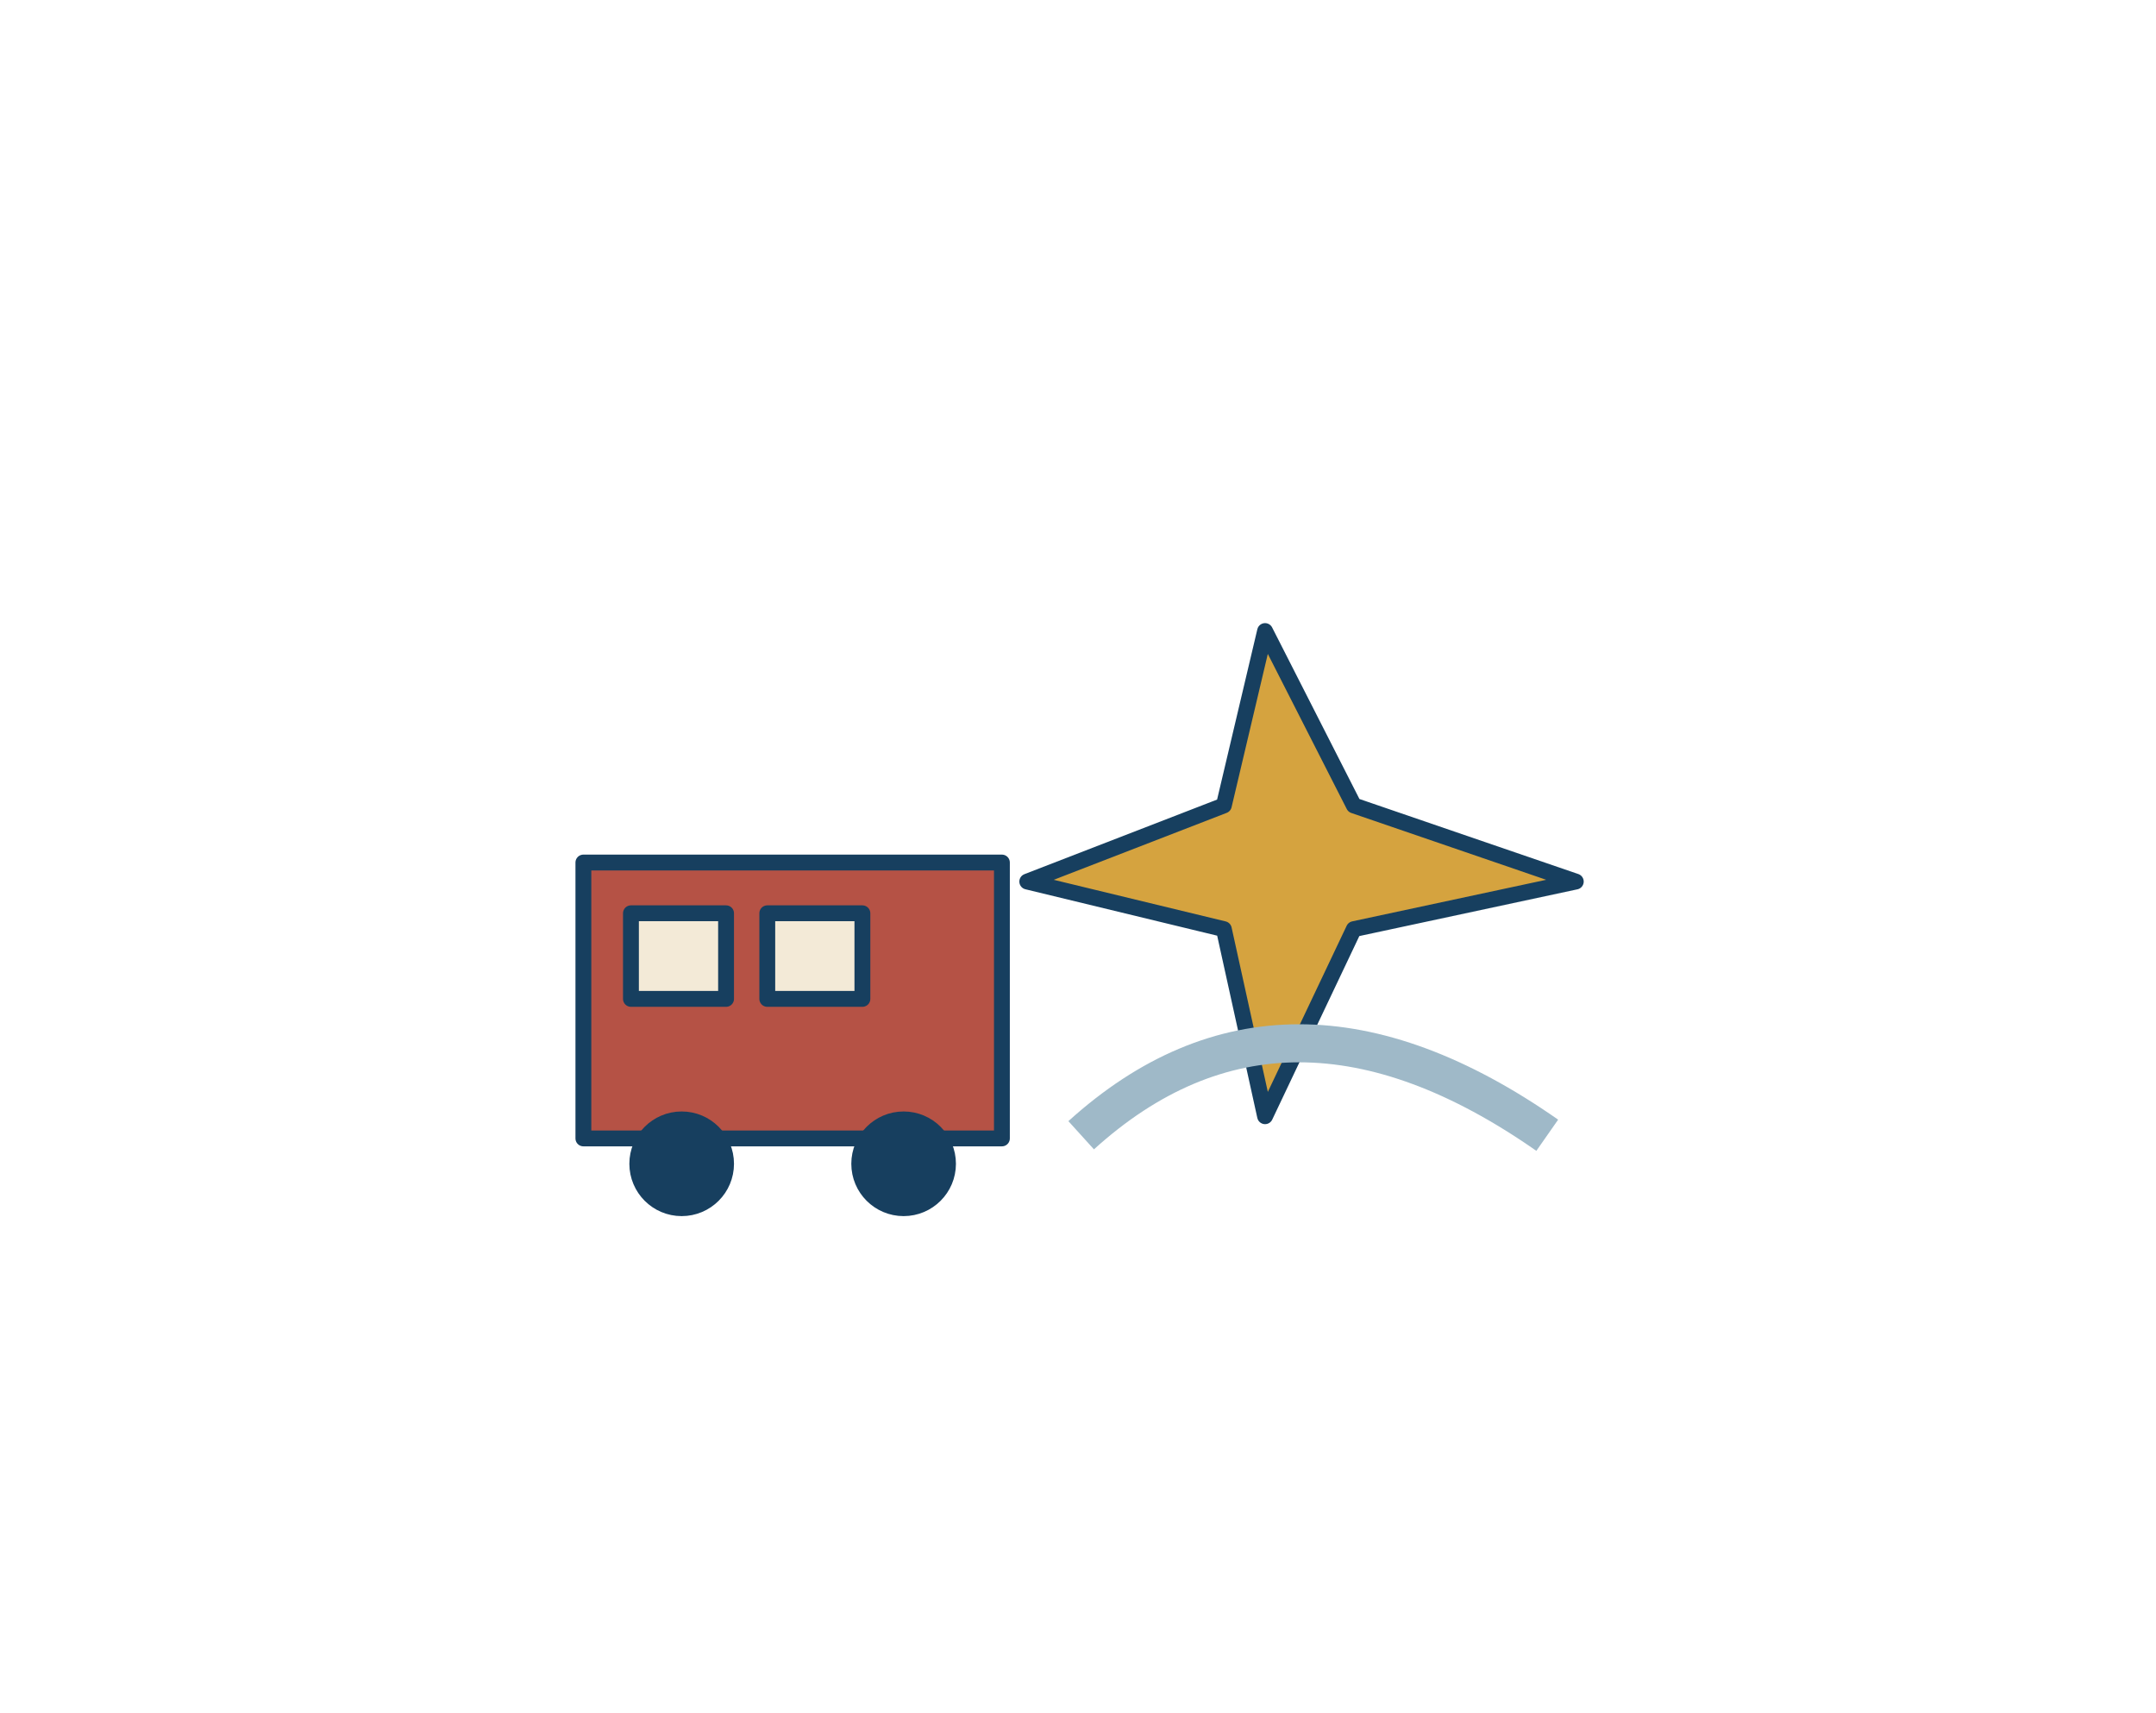
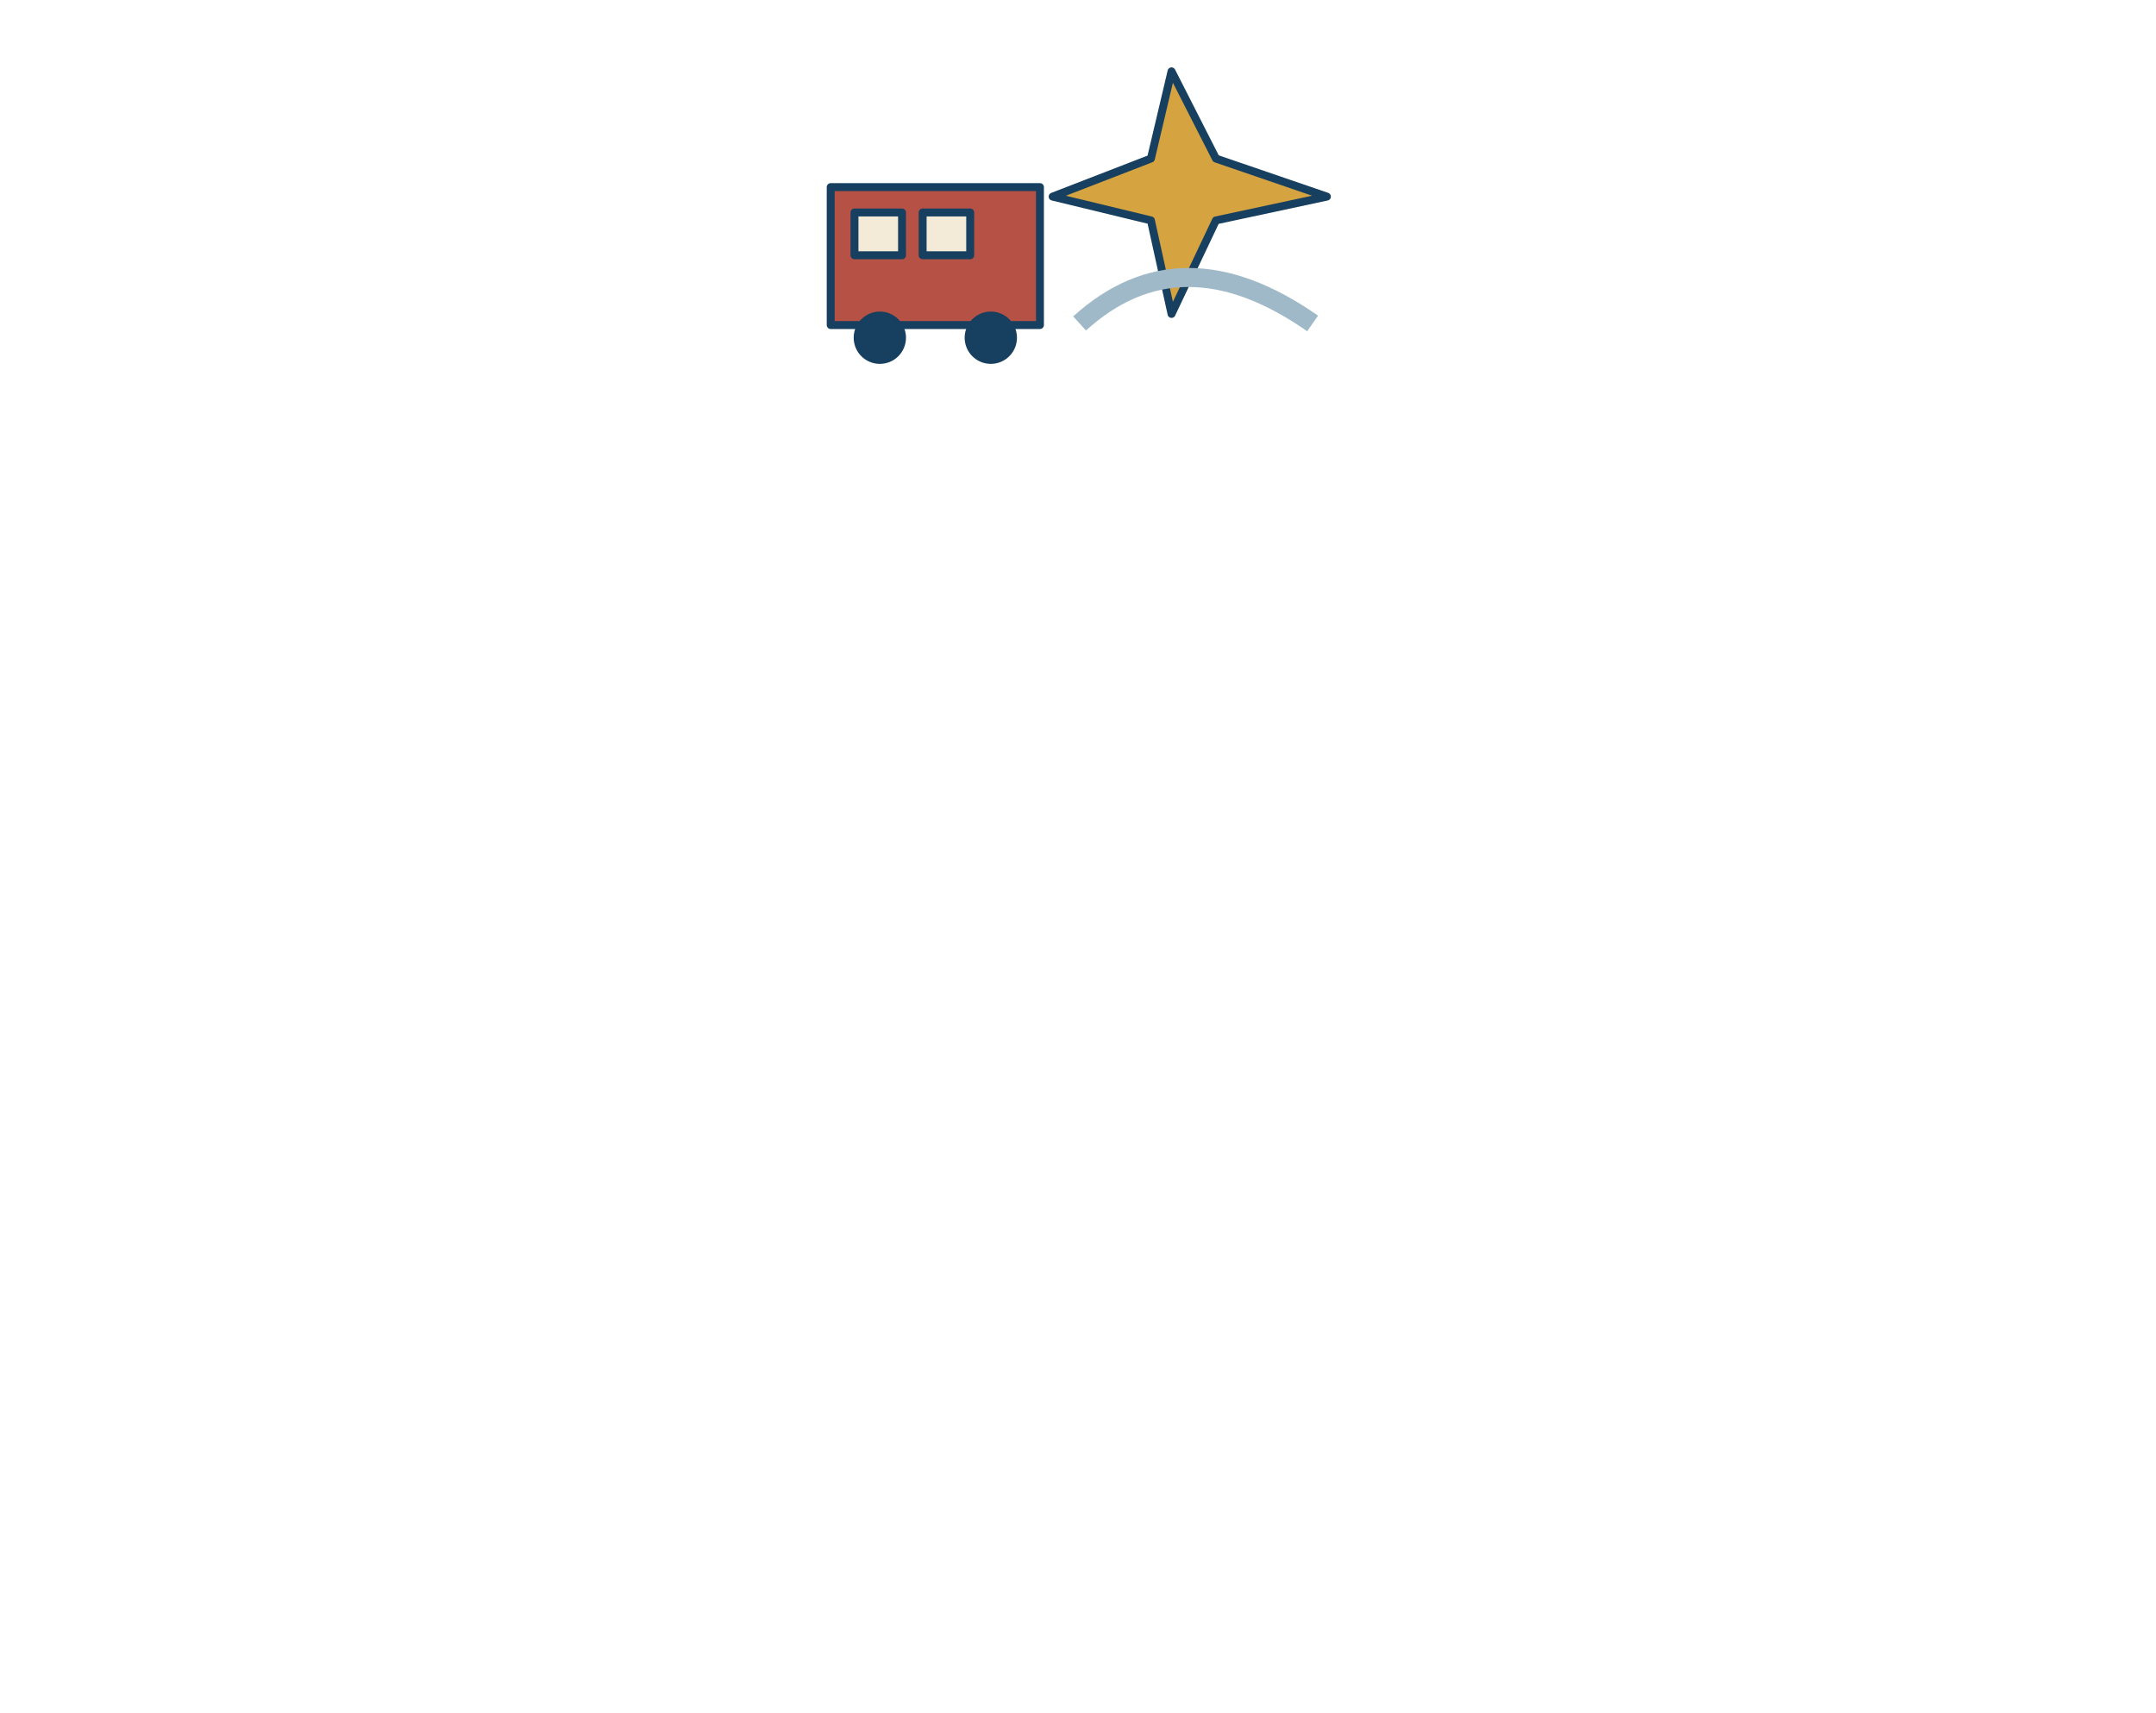
<svg xmlns="http://www.w3.org/2000/svg" viewBox="-160 -130 680 540">
-   <g stroke="#173f5f" stroke-width="5" stroke-linejoin="round">
+   <g transform="translate(90 -142) scale(0.5)" stroke="#173f5f" stroke-width="5" stroke-linejoin="round">
    <path fill="#b55245" d="M24 142h132v87H24z" />
    <path fill="#f3ead7" d="M39 158h30v27H39zM82 158h30v27H82z" />
    <circle cx="55" cy="237" r="14" fill="#173f5f" />
    <circle cx="125" cy="237" r="14" fill="#173f5f" />
    <path fill="#d5a33f" d="M239 69l28 55 70 24-70 15-28 59-13-59-62-15 62-24z" />
    <path d="M181 228q64-58 147 0" fill="none" stroke="#9fb9c8" stroke-width="12" />
  </g>
</svg>
